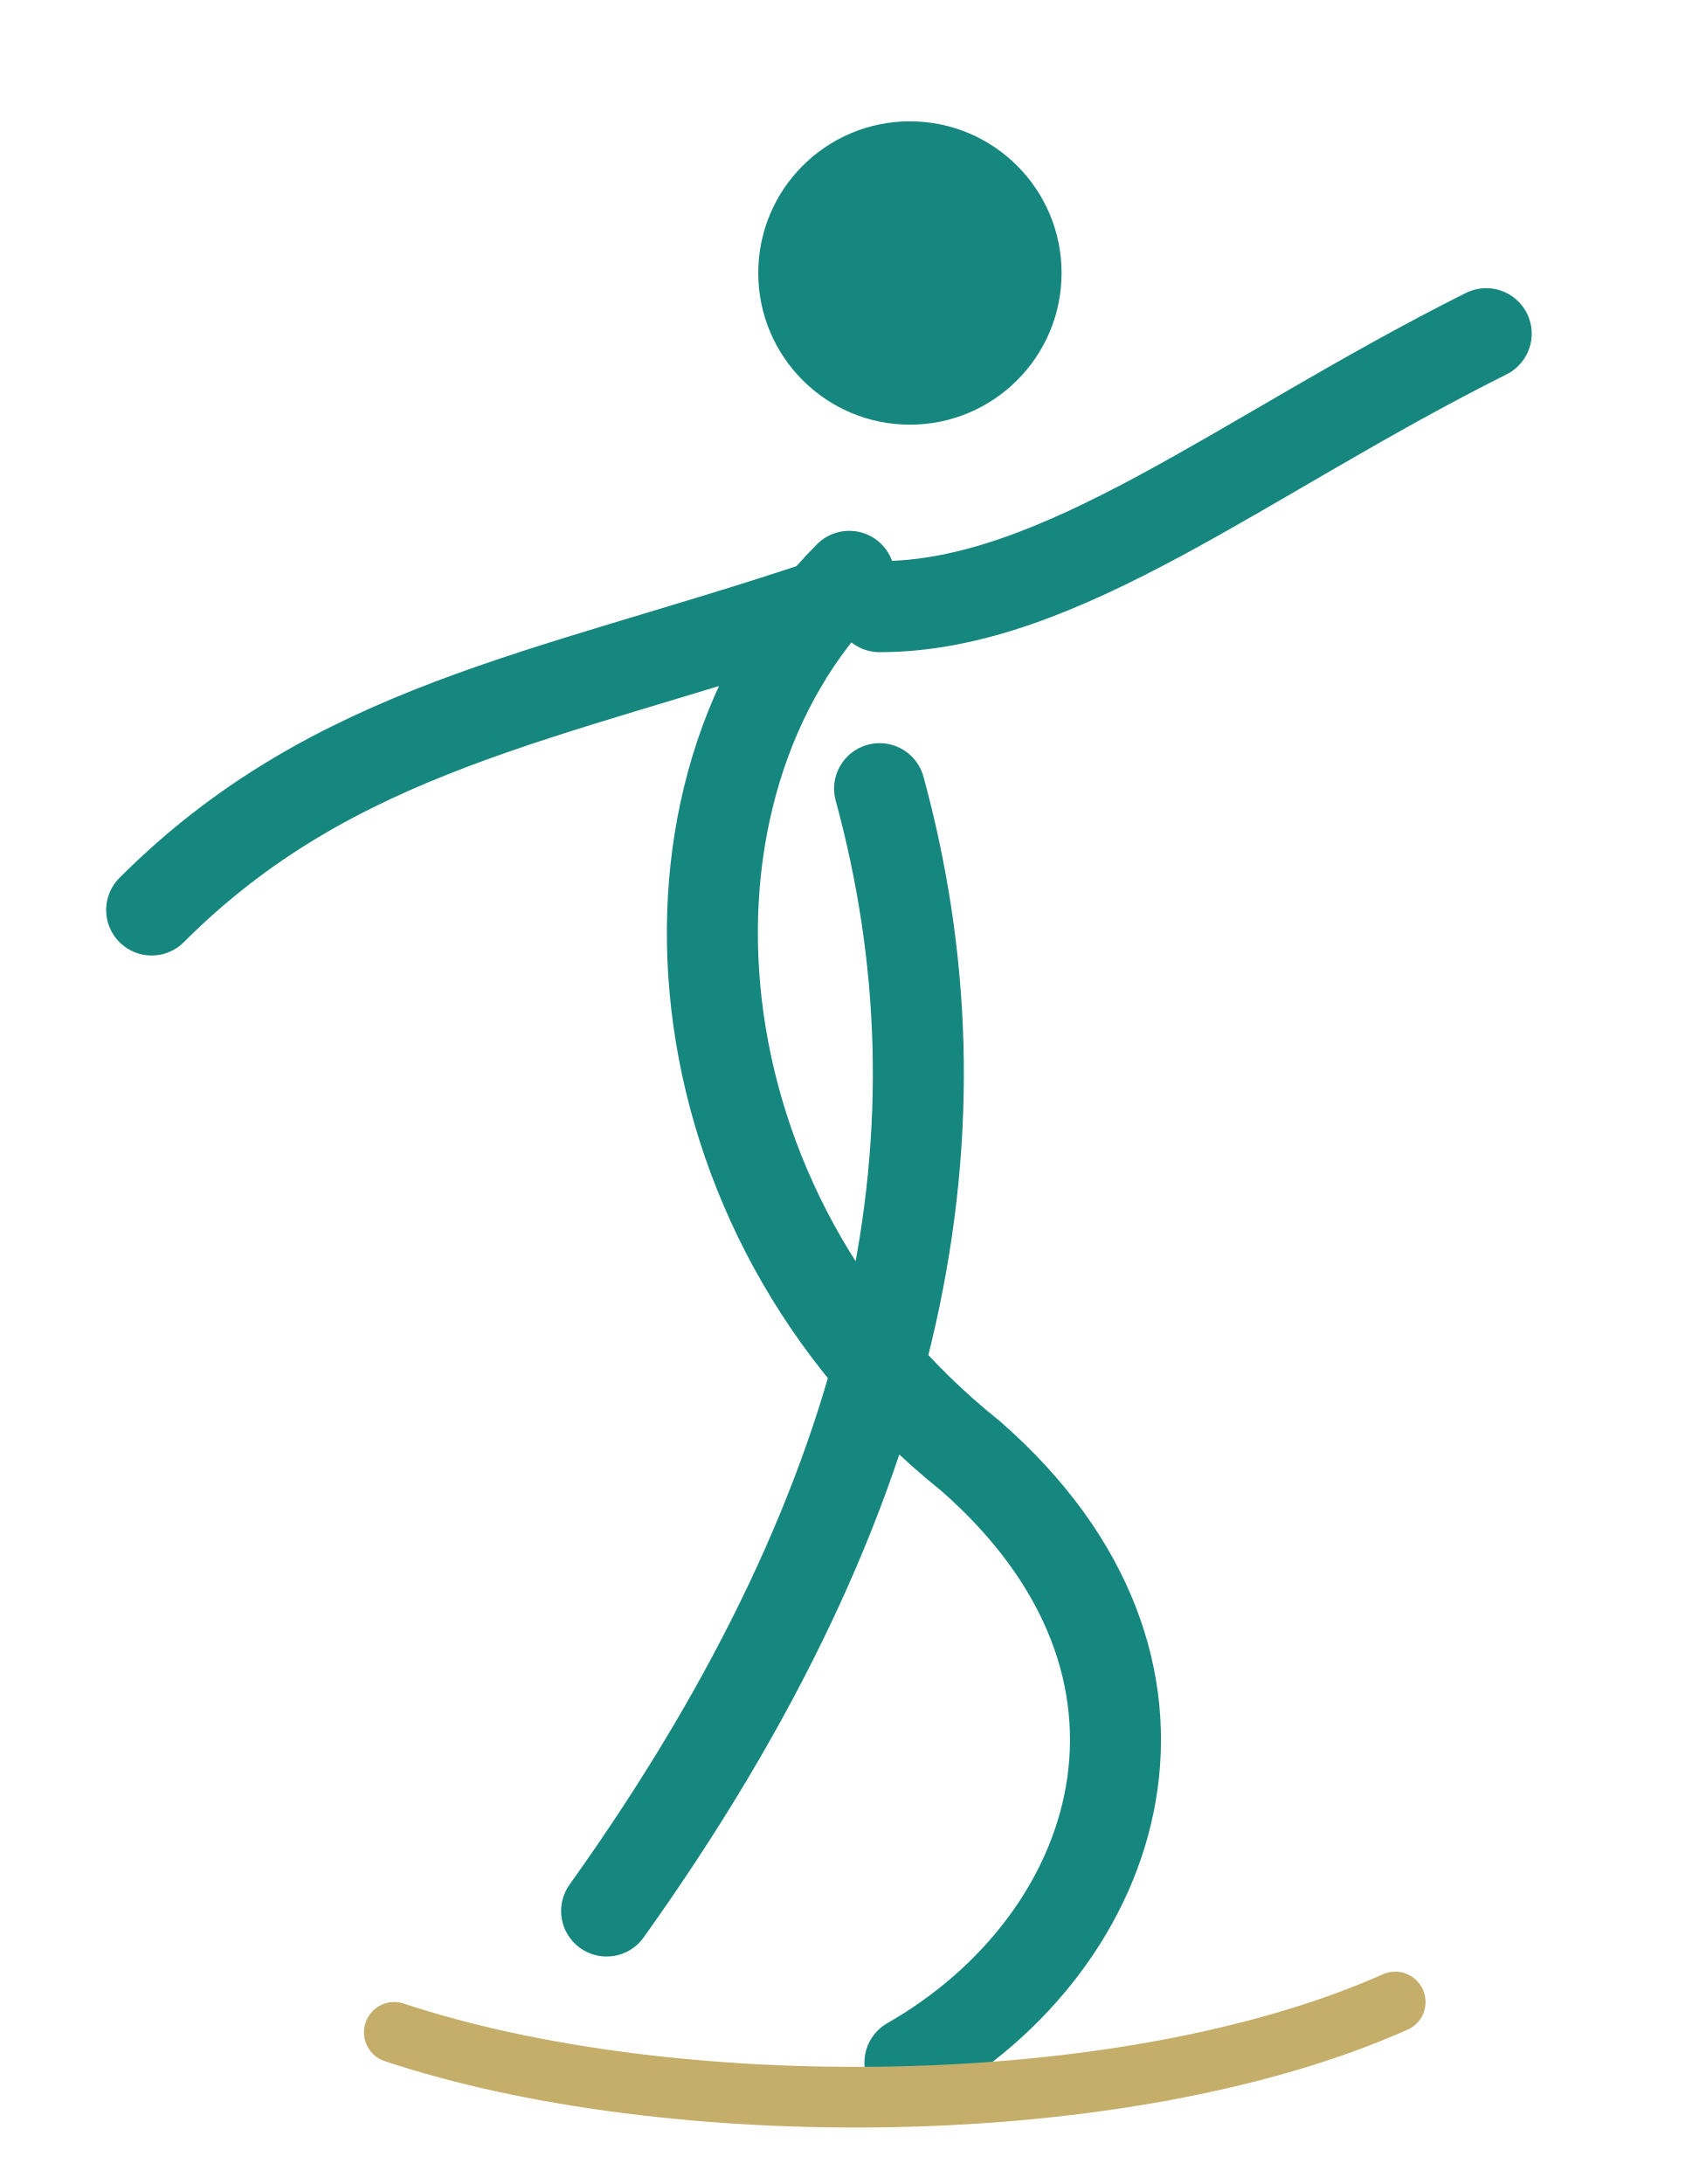
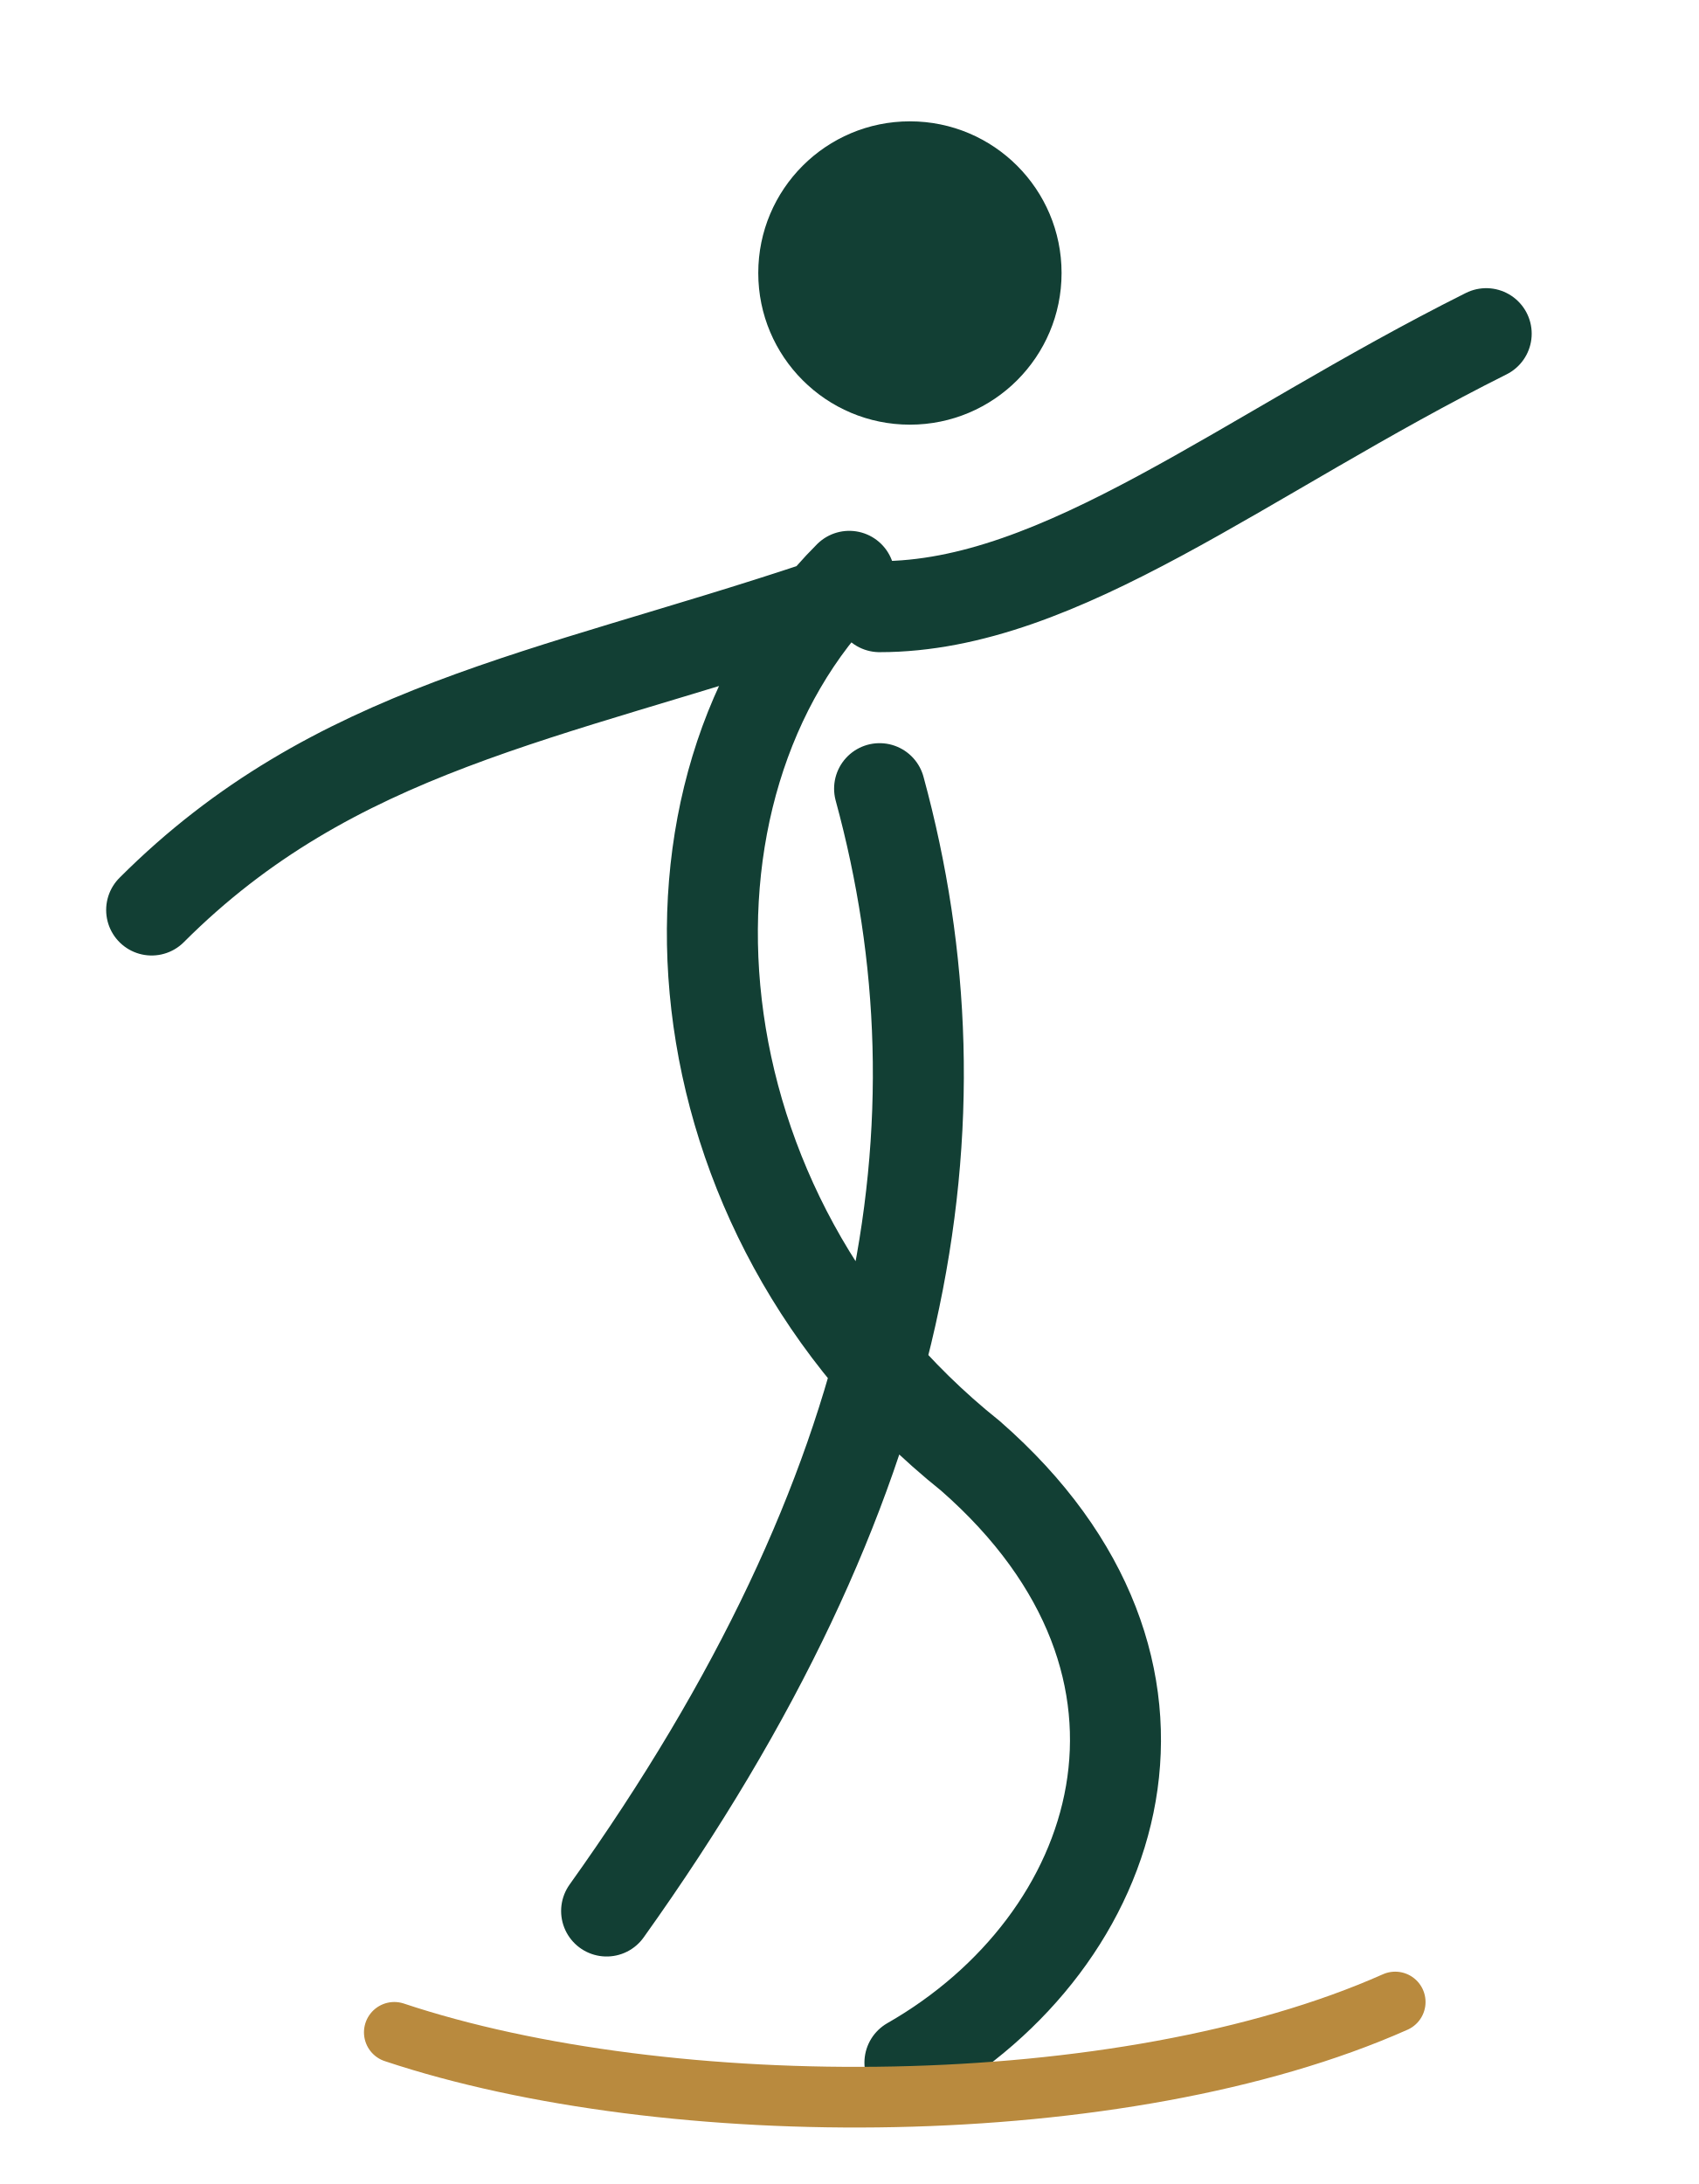
<svg xmlns="http://www.w3.org/2000/svg" viewBox="0 0 56 72" fill="none">
-   <circle cx="30" cy="9" r="5" fill="#16877f" />
-   <path d="M28 19C21 26 22 40 32 48c8 7 5 16-2 20M27 20c-9 3-16 4-22 10m24-10c6 0 12-5 20-9M29 26c3 11 1 23-9 37" stroke="#16877f" stroke-width="3" stroke-linecap="round" />
-   <path d="M13 67c9 3 24 3 33-1" stroke="#c5ae6a" stroke-width="2" stroke-linecap="round" />
+   <circle cx="30" cy="9" r="5" fill="#123f34" />
+   <path d="M28 19C21 26 22 40 32 48c8 7 5 16-2 20M27 20c-9 3-16 4-22 10m24-10c6 0 12-5 20-9M29 26c3 11 1 23-9 37" stroke="#123f34" stroke-width="3" stroke-linecap="round" />
+   <path d="M13 67c9 3 24 3 33-1" stroke="#b98a3e" stroke-width="2" stroke-linecap="round" />
</svg>
